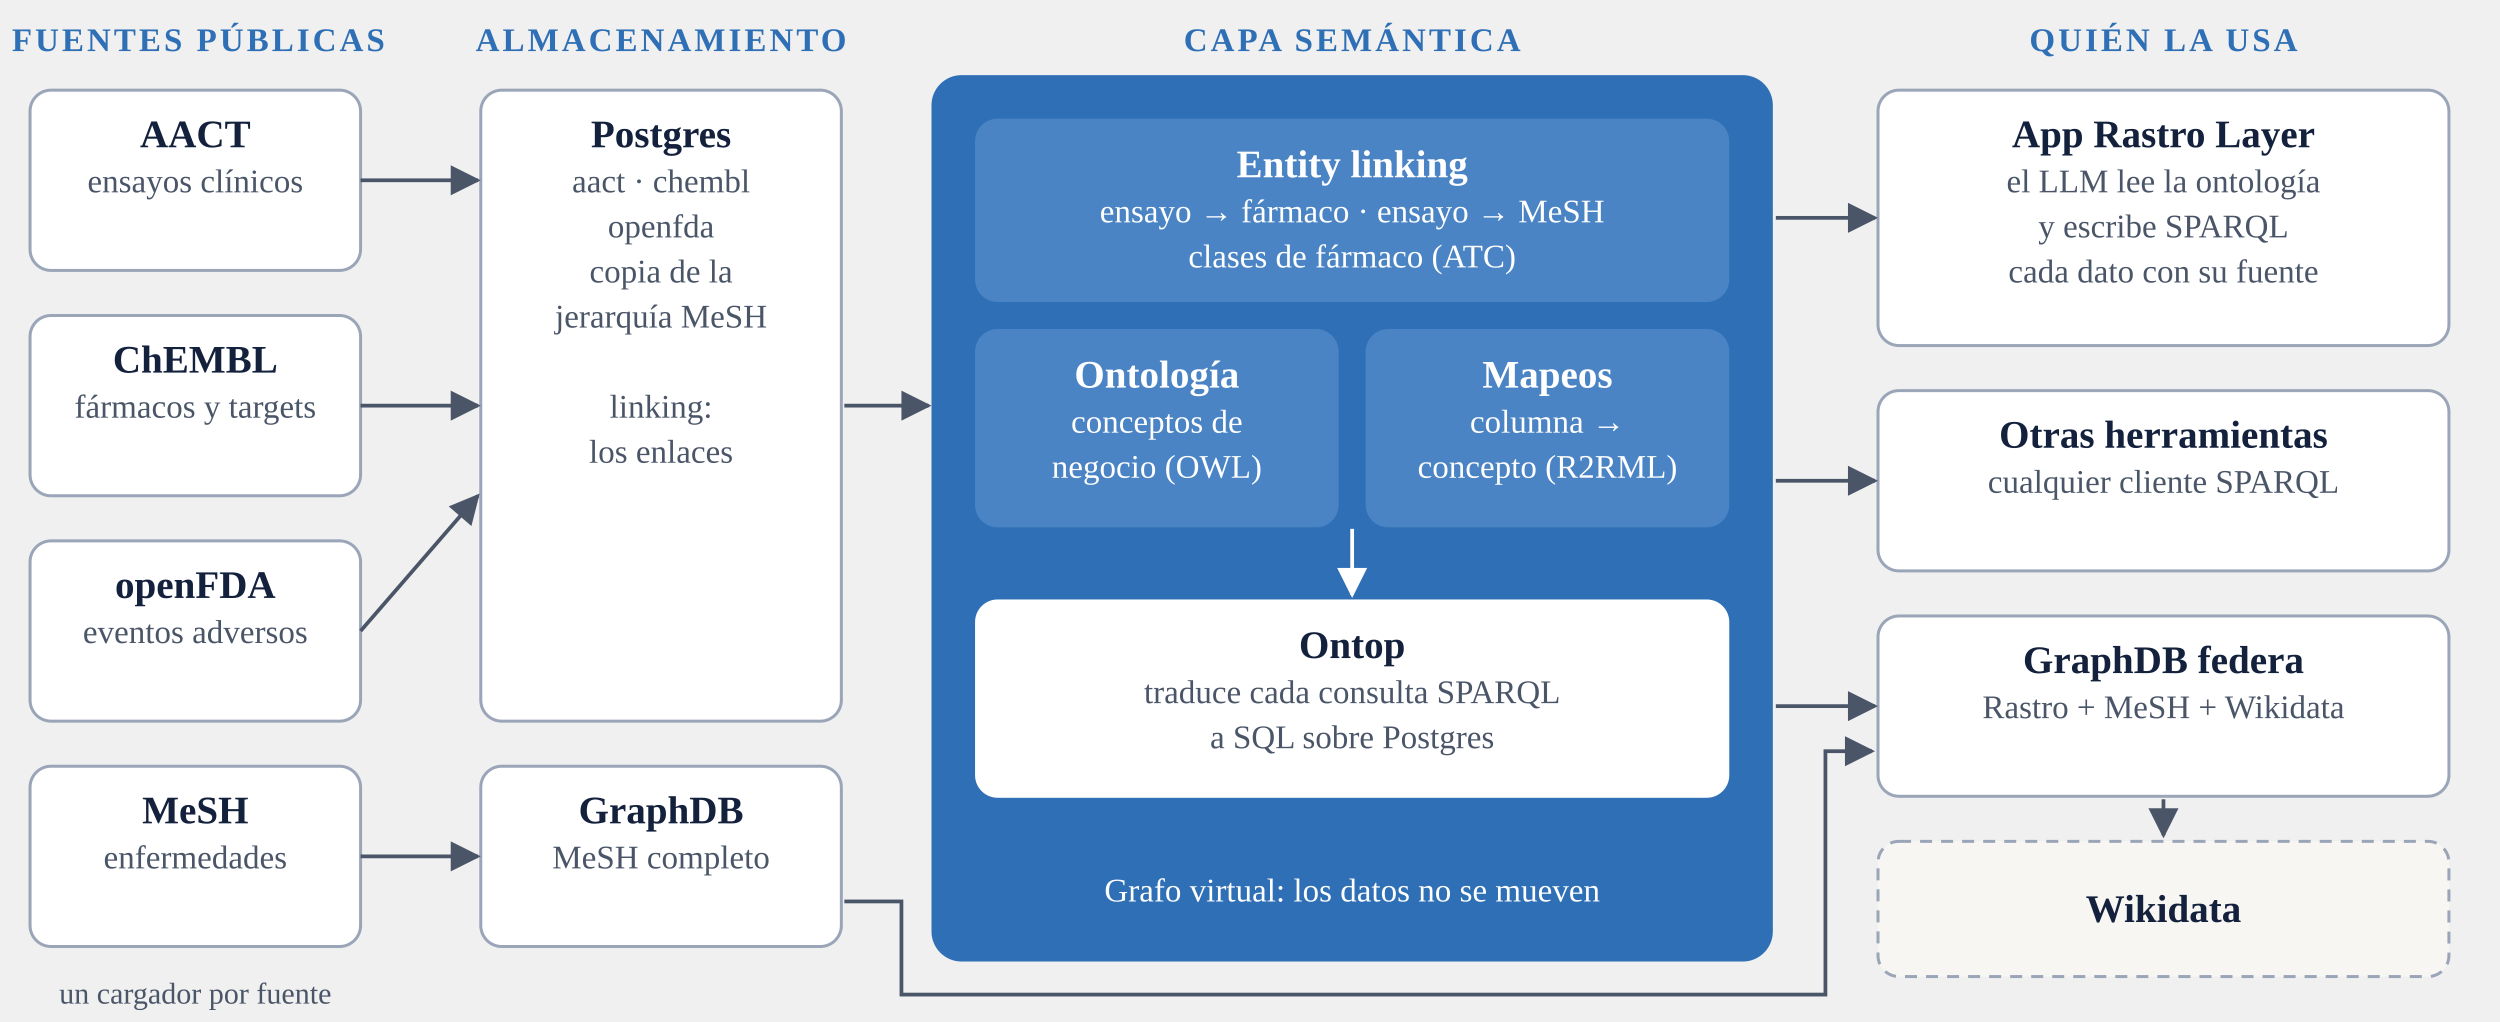
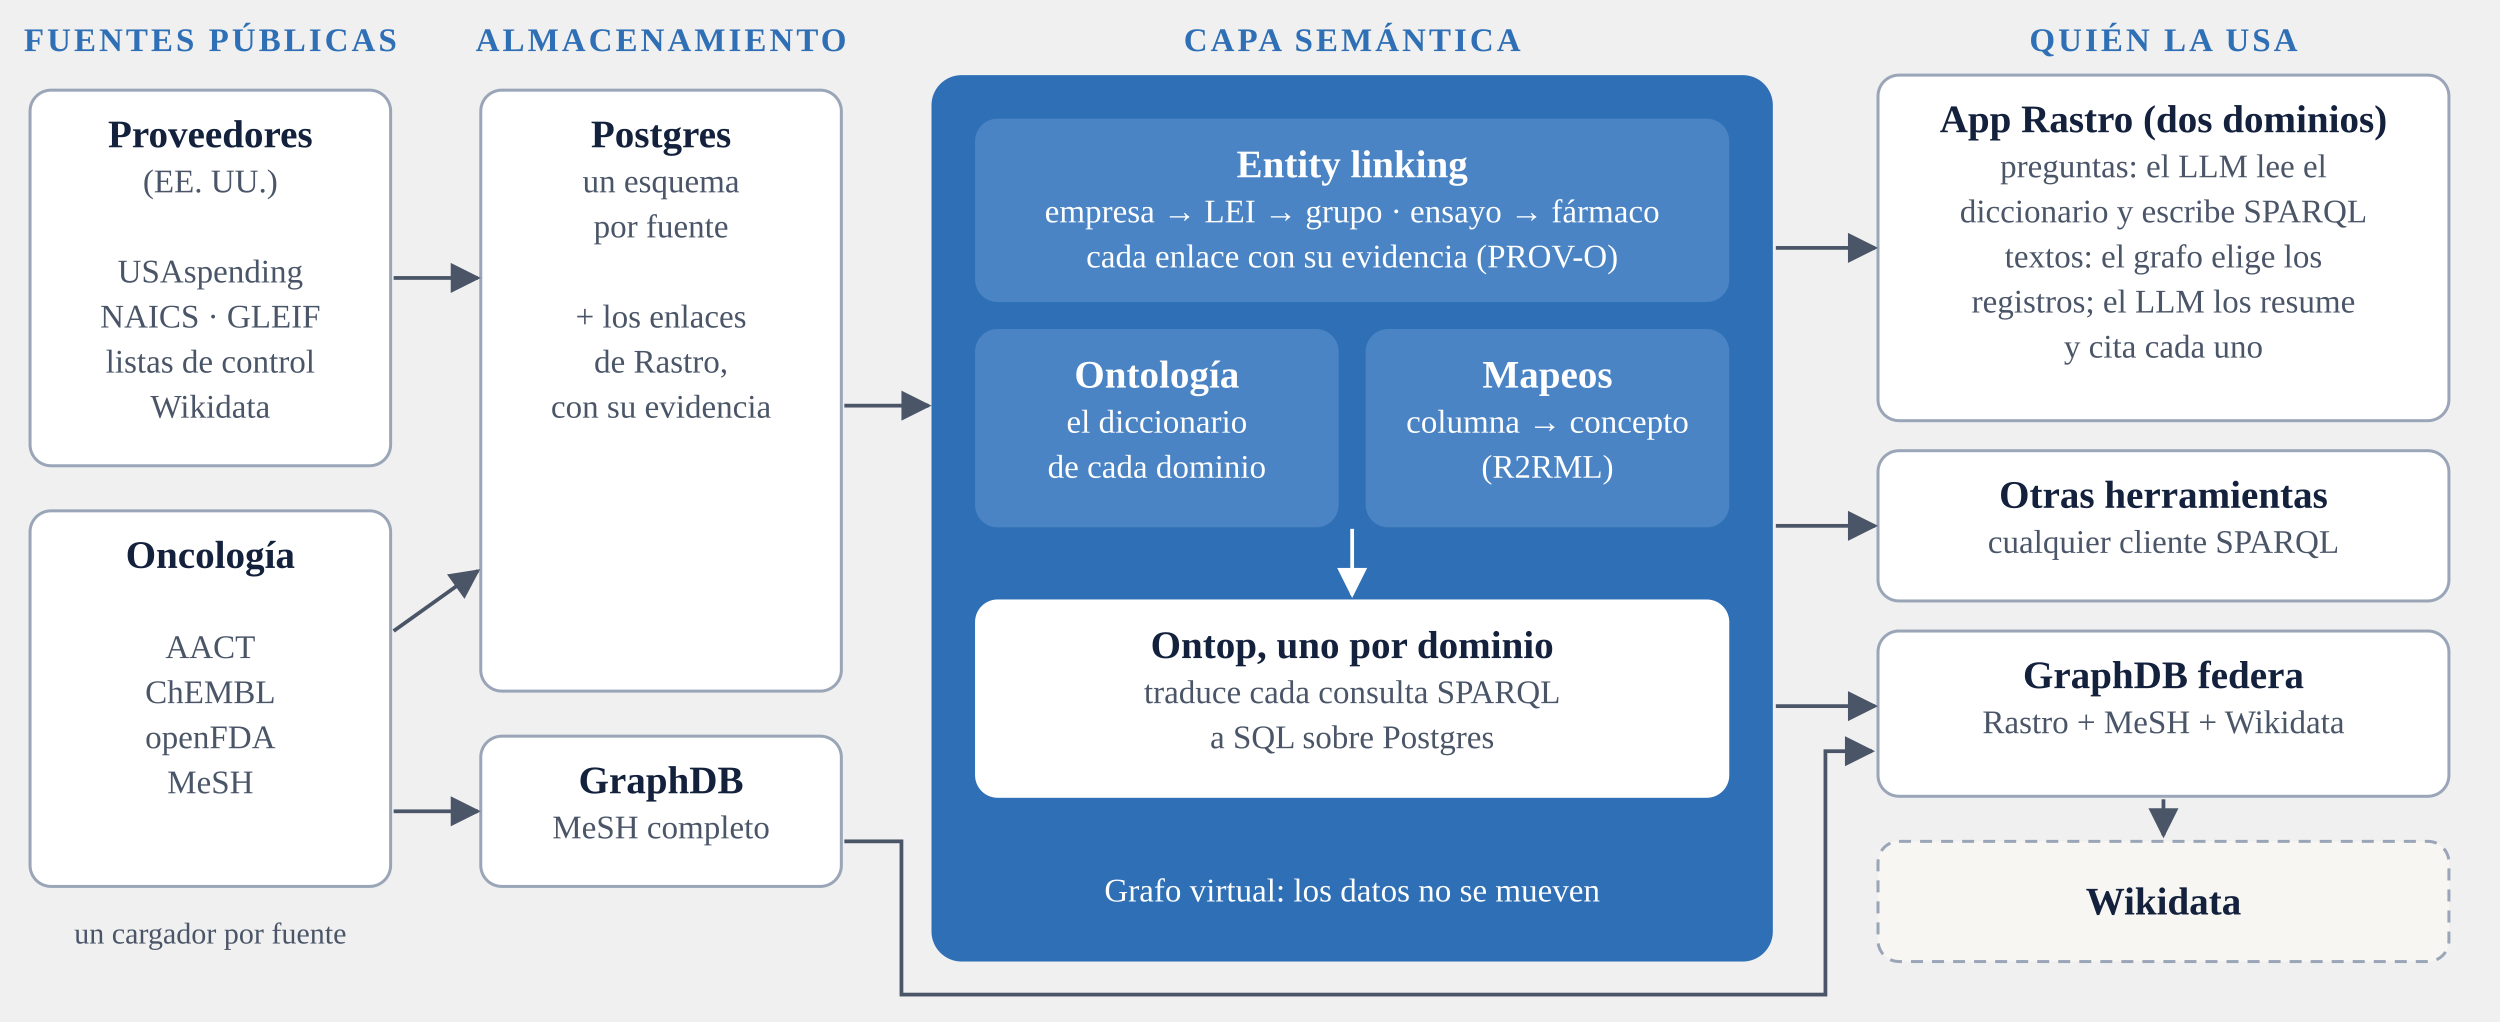
<svg xmlns="http://www.w3.org/2000/svg" viewBox="0 0 1664 680" width="1664" height="680" font-family="'Times New Roman', Times, serif">
  <defs>
    <marker id="arrow" viewBox="0 0 10 10" refX="9" refY="5" markerWidth="8" markerHeight="8" orient="auto-start-reverse">
      <path d="M0,0 L10,5 L0,10 z" fill="#4A5568" />
    </marker>
    <marker id="sub" viewBox="0 0 12 12" refX="11" refY="6" markerWidth="12" markerHeight="12" orient="auto">
      <path d="M0,0 L12,6 L0,12 z" fill="#FFFFFF" stroke="#4A5568" stroke-width="1.5" />
    </marker>
    <marker id="white" viewBox="0 0 10 10" refX="9" refY="5" markerWidth="8" markerHeight="8" orient="auto">
      <path d="M0,0 L10,5 L0,10 z" fill="#FFFFFF" />
    </marker>
  </defs>
-   <text x="132" y="34" text-anchor="middle" font-size="22" font-weight="700" letter-spacing="2" fill="#2F6FB5">FUENTES PÚBLICAS</text>
+   <text x="140" y="34" text-anchor="middle" font-size="22" font-weight="700" letter-spacing="2" fill="#2F6FB5">FUENTES PÚBLICAS</text>
  <text x="440" y="34" text-anchor="middle" font-size="22" font-weight="700" letter-spacing="2" fill="#2F6FB5">ALMACENAMIENTO</text>
  <text x="900" y="34" text-anchor="middle" font-size="22" font-weight="700" letter-spacing="2" fill="#2F6FB5">CAPA SEMÁNTICA</text>
  <text x="1440" y="34" text-anchor="middle" font-size="22" font-weight="700" letter-spacing="2" fill="#2F6FB5">QUIÉN LA USA</text>
-   <rect x="20" y="60" width="220" height="120" rx="14" fill="#FFFFFF" stroke="#9AA5B8" stroke-width="2" />
-   <text x="130.0" y="98" text-anchor="middle" font-size="26" font-weight="700" fill="#14213D">AACT</text>
-   <text x="130.0" y="128" text-anchor="middle" font-size="22" fill="#4A5568">ensayos clínicos</text>
-   <rect x="20" y="210" width="220" height="120" rx="14" fill="#FFFFFF" stroke="#9AA5B8" stroke-width="2" />
-   <text x="130.0" y="248" text-anchor="middle" font-size="26" font-weight="700" fill="#14213D">ChEMBL</text>
-   <text x="130.0" y="278" text-anchor="middle" font-size="22" fill="#4A5568">fármacos y targets</text>
-   <rect x="20" y="360" width="220" height="120" rx="14" fill="#FFFFFF" stroke="#9AA5B8" stroke-width="2" />
-   <text x="130.0" y="398" text-anchor="middle" font-size="26" font-weight="700" fill="#14213D">openFDA</text>
-   <text x="130.0" y="428" text-anchor="middle" font-size="22" fill="#4A5568">eventos adversos</text>
-   <rect x="20" y="510" width="220" height="120" rx="14" fill="#FFFFFF" stroke="#9AA5B8" stroke-width="2" />
-   <text x="130.0" y="548" text-anchor="middle" font-size="26" font-weight="700" fill="#14213D">MeSH</text>
-   <text x="130.0" y="578" text-anchor="middle" font-size="22" fill="#4A5568">enfermedades</text>
-   <rect x="320" y="60" width="240" height="420" rx="14" fill="#FFFFFF" stroke="#9AA5B8" stroke-width="2" />
+   <rect x="20" y="60" width="240" height="250" rx="14" fill="#FFFFFF" stroke="#9AA5B8" stroke-width="2" />
+   <text x="140.0" y="98" text-anchor="middle" font-size="26" font-weight="700" fill="#14213D">Proveedores</text>
+   <text x="140.0" y="128" text-anchor="middle" font-size="22" fill="#4A5568">(EE. UU.)</text>
+   <text x="140.0" y="158" text-anchor="middle" font-size="22" fill="#4A5568" />
+   <text x="140.0" y="188" text-anchor="middle" font-size="22" fill="#4A5568">USAspending</text>
+   <text x="140.0" y="218" text-anchor="middle" font-size="22" fill="#4A5568">NAICS · GLEIF</text>
+   <text x="140.0" y="248" text-anchor="middle" font-size="22" fill="#4A5568">listas de control</text>
+   <text x="140.0" y="278" text-anchor="middle" font-size="22" fill="#4A5568">Wikidata</text>
+   <rect x="20" y="340" width="240" height="250" rx="14" fill="#FFFFFF" stroke="#9AA5B8" stroke-width="2" />
+   <text x="140.0" y="378" text-anchor="middle" font-size="26" font-weight="700" fill="#14213D">Oncología</text>
+   <text x="140.0" y="408" text-anchor="middle" font-size="22" fill="#4A5568" />
+   <text x="140.0" y="438" text-anchor="middle" font-size="22" fill="#4A5568">AACT</text>
+   <text x="140.0" y="468" text-anchor="middle" font-size="22" fill="#4A5568">ChEMBL</text>
+   <text x="140.0" y="498" text-anchor="middle" font-size="22" fill="#4A5568">openFDA</text>
+   <text x="140.0" y="528" text-anchor="middle" font-size="22" fill="#4A5568">MeSH</text>
+   <rect x="320" y="60" width="240" height="400" rx="14" fill="#FFFFFF" stroke="#9AA5B8" stroke-width="2" />
  <text x="440.0" y="98" text-anchor="middle" font-size="26" font-weight="700" fill="#14213D">Postgres</text>
-   <text x="440.0" y="128" text-anchor="middle" font-size="22" fill="#4A5568">aact · chembl</text>
-   <text x="440.0" y="158" text-anchor="middle" font-size="22" fill="#4A5568">openfda</text>
-   <text x="440.0" y="188" text-anchor="middle" font-size="22" fill="#4A5568">copia de la</text>
-   <text x="440.0" y="218" text-anchor="middle" font-size="22" fill="#4A5568">jerarquía MeSH</text>
-   <text x="440.0" y="248" text-anchor="middle" font-size="22" fill="#4A5568" />
-   <text x="440.0" y="278" text-anchor="middle" font-size="22" fill="#4A5568">linking:</text>
-   <text x="440.0" y="308" text-anchor="middle" font-size="22" fill="#4A5568">los enlaces</text>
-   <rect x="320" y="510" width="240" height="120" rx="14" fill="#FFFFFF" stroke="#9AA5B8" stroke-width="2" />
-   <text x="440.0" y="548" text-anchor="middle" font-size="26" font-weight="700" fill="#14213D">GraphDB</text>
-   <text x="440.0" y="578" text-anchor="middle" font-size="22" fill="#4A5568">MeSH completo</text>
-   <line x1="240" y1="120" x2="318" y2="120" stroke="#4A5568" stroke-width="2.5" marker-end="url(#arrow)" />
-   <line x1="240" y1="270" x2="318" y2="270" stroke="#4A5568" stroke-width="2.5" marker-end="url(#arrow)" />
-   <line x1="240" y1="420" x2="318" y2="330" stroke="#4A5568" stroke-width="2.5" marker-end="url(#arrow)" />
-   <line x1="240" y1="570" x2="318" y2="570" stroke="#4A5568" stroke-width="2.5" marker-end="url(#arrow)" />
-   <text x="130" y="668" text-anchor="middle" font-size="20" fill="#4A5568">un cargador por fuente</text>
+   <text x="440.0" y="128" text-anchor="middle" font-size="22" fill="#4A5568">un esquema</text>
+   <text x="440.0" y="158" text-anchor="middle" font-size="22" fill="#4A5568">por fuente</text>
+   <text x="440.0" y="188" text-anchor="middle" font-size="22" fill="#4A5568" />
+   <text x="440.0" y="218" text-anchor="middle" font-size="22" fill="#4A5568">+ los enlaces</text>
+   <text x="440.0" y="248" text-anchor="middle" font-size="22" fill="#4A5568">de Rastro,</text>
+   <text x="440.0" y="278" text-anchor="middle" font-size="22" fill="#4A5568">con su evidencia</text>
+   <rect x="320" y="490" width="240" height="100" rx="14" fill="#FFFFFF" stroke="#9AA5B8" stroke-width="2" />
+   <text x="440.0" y="528" text-anchor="middle" font-size="26" font-weight="700" fill="#14213D">GraphDB</text>
+   <text x="440.0" y="558" text-anchor="middle" font-size="22" fill="#4A5568">MeSH completo</text>
+   <line x1="262" y1="185" x2="318" y2="185" stroke="#4A5568" stroke-width="2.5" marker-end="url(#arrow)" />
+   <line x1="262" y1="420" x2="318" y2="380" stroke="#4A5568" stroke-width="2.5" marker-end="url(#arrow)" />
+   <line x1="262" y1="540" x2="318" y2="540" stroke="#4A5568" stroke-width="2.5" marker-end="url(#arrow)" />
+   <text x="140" y="628" text-anchor="middle" font-size="20" fill="#4A5568">un cargador por fuente</text>
  <rect x="620" y="50" width="560" height="590" rx="20" fill="#2F6FB5" />
  <rect x="650" y="80" width="500" height="120" rx="14" fill="#4A84C4" stroke="#4A84C4" stroke-width="2" />
  <text x="900.0" y="118" text-anchor="middle" font-size="26" font-weight="700" fill="#FFFFFF">Entity linking</text>
-   <text x="900.0" y="148" text-anchor="middle" font-size="22" fill="#FFFFFF">ensayo → fármaco · ensayo → MeSH</text>
-   <text x="900.0" y="178" text-anchor="middle" font-size="22" fill="#FFFFFF">clases de fármaco (ATC)</text>
+   <text x="900.0" y="148" text-anchor="middle" font-size="22" fill="#FFFFFF">empresa → LEI → grupo · ensayo → fármaco</text>
+   <text x="900.0" y="178" text-anchor="middle" font-size="22" fill="#FFFFFF">cada enlace con su evidencia (PROV-O)</text>
  <rect x="650" y="220" width="240" height="130" rx="14" fill="#4A84C4" stroke="#4A84C4" stroke-width="2" />
  <text x="770.0" y="258" text-anchor="middle" font-size="26" font-weight="700" fill="#FFFFFF">Ontología</text>
-   <text x="770.0" y="288" text-anchor="middle" font-size="22" fill="#FFFFFF">conceptos de</text>
-   <text x="770.0" y="318" text-anchor="middle" font-size="22" fill="#FFFFFF">negocio (OWL)</text>
+   <text x="770.0" y="288" text-anchor="middle" font-size="22" fill="#FFFFFF">el diccionario</text>
+   <text x="770.0" y="318" text-anchor="middle" font-size="22" fill="#FFFFFF">de cada dominio</text>
  <rect x="910" y="220" width="240" height="130" rx="14" fill="#4A84C4" stroke="#4A84C4" stroke-width="2" />
  <text x="1030.0" y="258" text-anchor="middle" font-size="26" font-weight="700" fill="#FFFFFF">Mapeos</text>
-   <text x="1030.0" y="288" text-anchor="middle" font-size="22" fill="#FFFFFF">columna →</text>
-   <text x="1030.0" y="318" text-anchor="middle" font-size="22" fill="#FFFFFF">concepto (R2RML)</text>
+   <text x="1030.0" y="288" text-anchor="middle" font-size="22" fill="#FFFFFF">columna → concepto</text>
+   <text x="1030.0" y="318" text-anchor="middle" font-size="22" fill="#FFFFFF">(R2RML)</text>
  <rect x="650" y="400" width="500" height="130" rx="14" fill="#FFFFFF" stroke="#FFFFFF" stroke-width="2" />
-   <text x="900.0" y="438" text-anchor="middle" font-size="26" font-weight="700" fill="#14213D">Ontop</text>
+   <text x="900.0" y="438" text-anchor="middle" font-size="26" font-weight="700" fill="#14213D">Ontop, uno por dominio</text>
  <text x="900.0" y="468" text-anchor="middle" font-size="22" fill="#4A5568">traduce cada consulta SPARQL</text>
  <text x="900.0" y="498" text-anchor="middle" font-size="22" fill="#4A5568">a SQL sobre Postgres</text>
  <text x="900" y="600" text-anchor="middle" font-size="22" fill="#FFFFFF">Grafo virtual: los datos no se mueven</text>
  <line x1="562" y1="270" x2="618" y2="270" stroke="#4A5568" stroke-width="2.5" marker-end="url(#arrow)" />
  <line x1="900" y1="352" x2="900" y2="396" stroke="#FFFFFF" stroke-width="2.5" marker-end="url(#white)" />
-   <rect x="1250" y="60" width="380" height="170" rx="14" fill="#FFFFFF" stroke="#9AA5B8" stroke-width="2" />
-   <text x="1440.0" y="98" text-anchor="middle" font-size="26" font-weight="700" fill="#14213D">App Rastro Layer</text>
-   <text x="1440.0" y="128" text-anchor="middle" font-size="22" fill="#4A5568">el LLM lee la ontología</text>
-   <text x="1440.0" y="158" text-anchor="middle" font-size="22" fill="#4A5568">y escribe SPARQL</text>
-   <text x="1440.0" y="188" text-anchor="middle" font-size="22" fill="#4A5568">cada dato con su fuente</text>
-   <rect x="1250" y="260" width="380" height="120" rx="14" fill="#FFFFFF" stroke="#9AA5B8" stroke-width="2" />
-   <text x="1440.0" y="298" text-anchor="middle" font-size="26" font-weight="700" fill="#14213D">Otras herramientas</text>
-   <text x="1440.0" y="328" text-anchor="middle" font-size="22" fill="#4A5568">cualquier cliente SPARQL</text>
-   <rect x="1250" y="410" width="380" height="120" rx="14" fill="#FFFFFF" stroke="#9AA5B8" stroke-width="2" />
-   <text x="1440.0" y="448" text-anchor="middle" font-size="26" font-weight="700" fill="#14213D">GraphDB federa</text>
-   <text x="1440.0" y="478" text-anchor="middle" font-size="22" fill="#4A5568">Rastro + MeSH + Wikidata</text>
-   <rect x="1250" y="560" width="380" height="90" rx="14" fill="#F7F6F2" stroke="#9AA5B8" stroke-width="2" stroke-dasharray="8,6" />
-   <text x="1440.0" y="613.667" text-anchor="middle" font-size="26" font-weight="700" fill="#14213D">Wikidata</text>
-   <line x1="1182" y1="145" x2="1248" y2="145" stroke="#4A5568" stroke-width="2.5" marker-end="url(#arrow)" />
-   <line x1="1182" y1="320" x2="1248" y2="320" stroke="#4A5568" stroke-width="2.5" marker-end="url(#arrow)" />
+   <rect x="1250" y="50" width="380" height="230" rx="14" fill="#FFFFFF" stroke="#9AA5B8" stroke-width="2" />
+   <text x="1440.0" y="88" text-anchor="middle" font-size="26" font-weight="700" fill="#14213D">App Rastro (dos dominios)</text>
+   <text x="1440.0" y="118" text-anchor="middle" font-size="22" fill="#4A5568">preguntas: el LLM lee el</text>
+   <text x="1440.0" y="148" text-anchor="middle" font-size="22" fill="#4A5568">diccionario y escribe SPARQL</text>
+   <text x="1440.0" y="178" text-anchor="middle" font-size="22" fill="#4A5568">textos: el grafo elige los</text>
+   <text x="1440.0" y="208" text-anchor="middle" font-size="22" fill="#4A5568">registros; el LLM los resume</text>
+   <text x="1440.0" y="238" text-anchor="middle" font-size="22" fill="#4A5568">y cita cada uno</text>
+   <rect x="1250" y="300" width="380" height="100" rx="14" fill="#FFFFFF" stroke="#9AA5B8" stroke-width="2" />
+   <text x="1440.0" y="338" text-anchor="middle" font-size="26" font-weight="700" fill="#14213D">Otras herramientas</text>
+   <text x="1440.0" y="368" text-anchor="middle" font-size="22" fill="#4A5568">cualquier cliente SPARQL</text>
+   <rect x="1250" y="420" width="380" height="110" rx="14" fill="#FFFFFF" stroke="#9AA5B8" stroke-width="2" />
+   <text x="1440.0" y="458" text-anchor="middle" font-size="26" font-weight="700" fill="#14213D">GraphDB federa</text>
+   <text x="1440.0" y="488" text-anchor="middle" font-size="22" fill="#4A5568">Rastro + MeSH + Wikidata</text>
+   <rect x="1250" y="560" width="380" height="80" rx="14" fill="#F7F6F2" stroke="#9AA5B8" stroke-width="2" stroke-dasharray="8,6" />
+   <text x="1440.0" y="608.667" text-anchor="middle" font-size="26" font-weight="700" fill="#14213D">Wikidata</text>
+   <line x1="1182" y1="165" x2="1248" y2="165" stroke="#4A5568" stroke-width="2.5" marker-end="url(#arrow)" />
+   <line x1="1182" y1="350" x2="1248" y2="350" stroke="#4A5568" stroke-width="2.5" marker-end="url(#arrow)" />
  <line x1="1182" y1="470" x2="1248" y2="470" stroke="#4A5568" stroke-width="2.5" marker-end="url(#arrow)" />
  <line x1="1440" y1="532" x2="1440" y2="556" stroke="#4A5568" stroke-width="2.5" marker-end="url(#arrow)" />
-   <polyline points="562,600 600,600 600,662 1215,662 1215,500 1246,500" fill="none" stroke="#4A5568" stroke-width="2.5" marker-end="url(#arrow)" />
+   <polyline points="562,560 600,560 600,662 1215,662 1215,500 1246,500" fill="none" stroke="#4A5568" stroke-width="2.5" marker-end="url(#arrow)" />
</svg>
